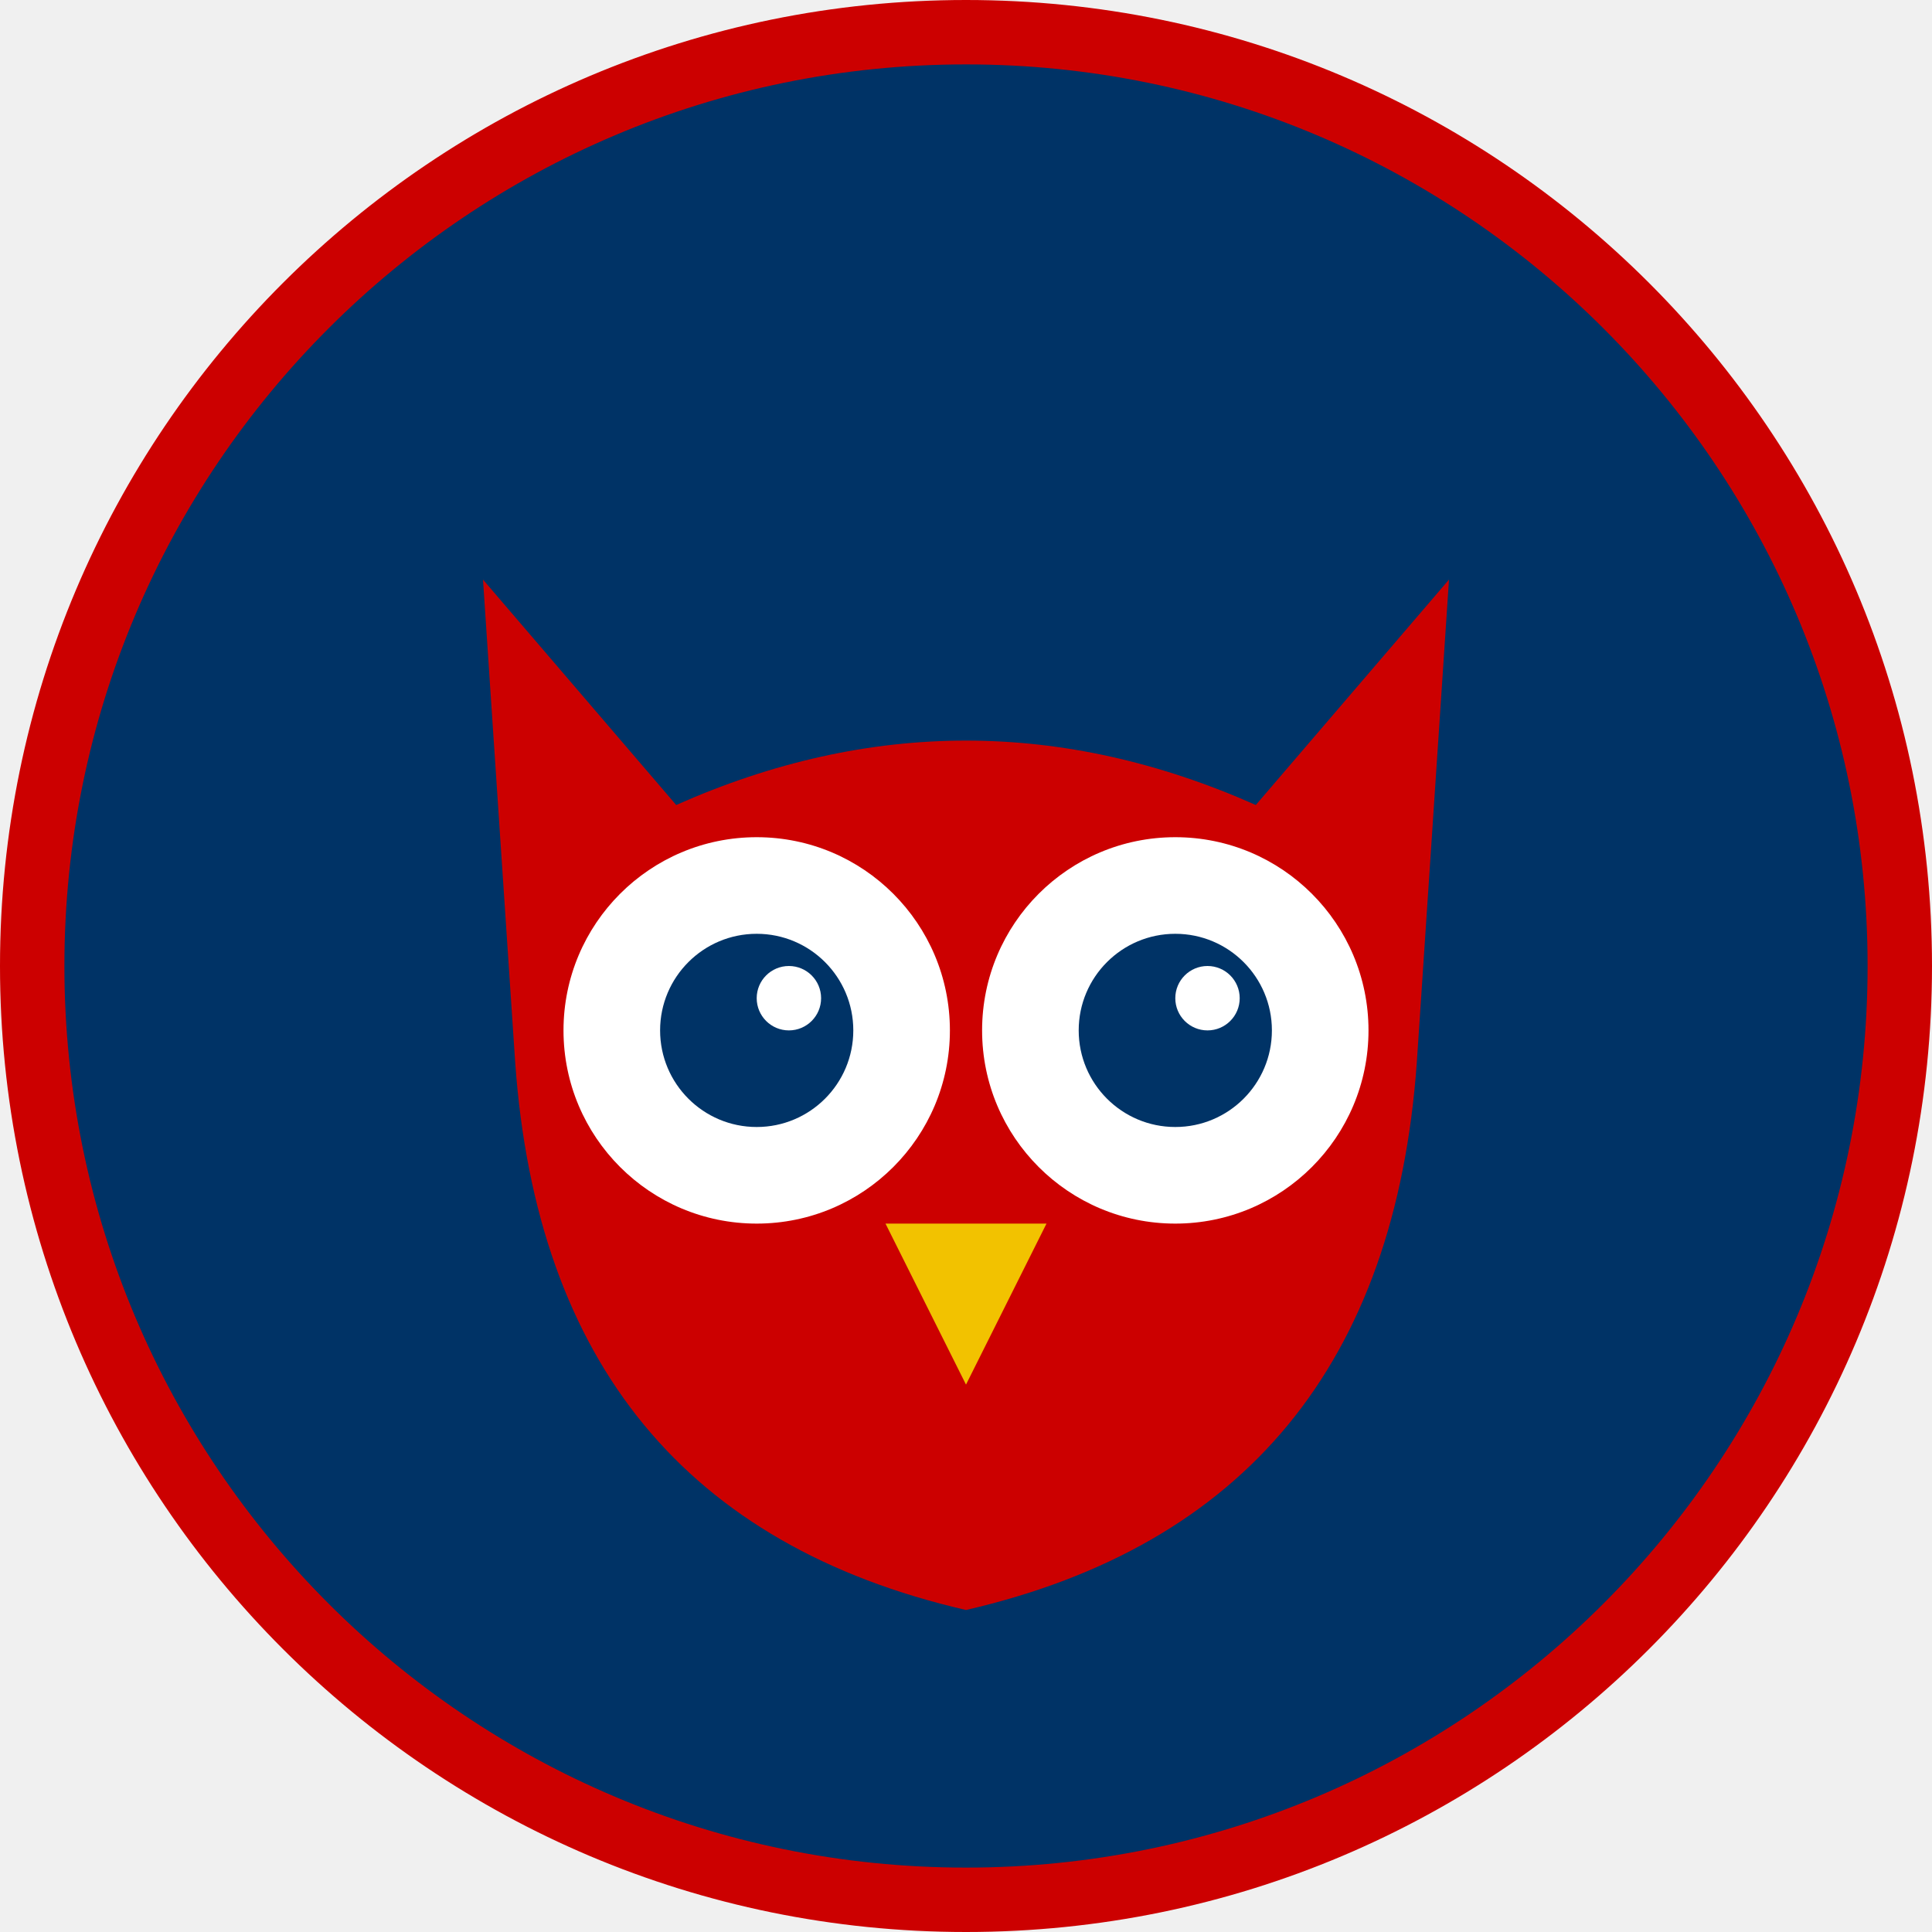
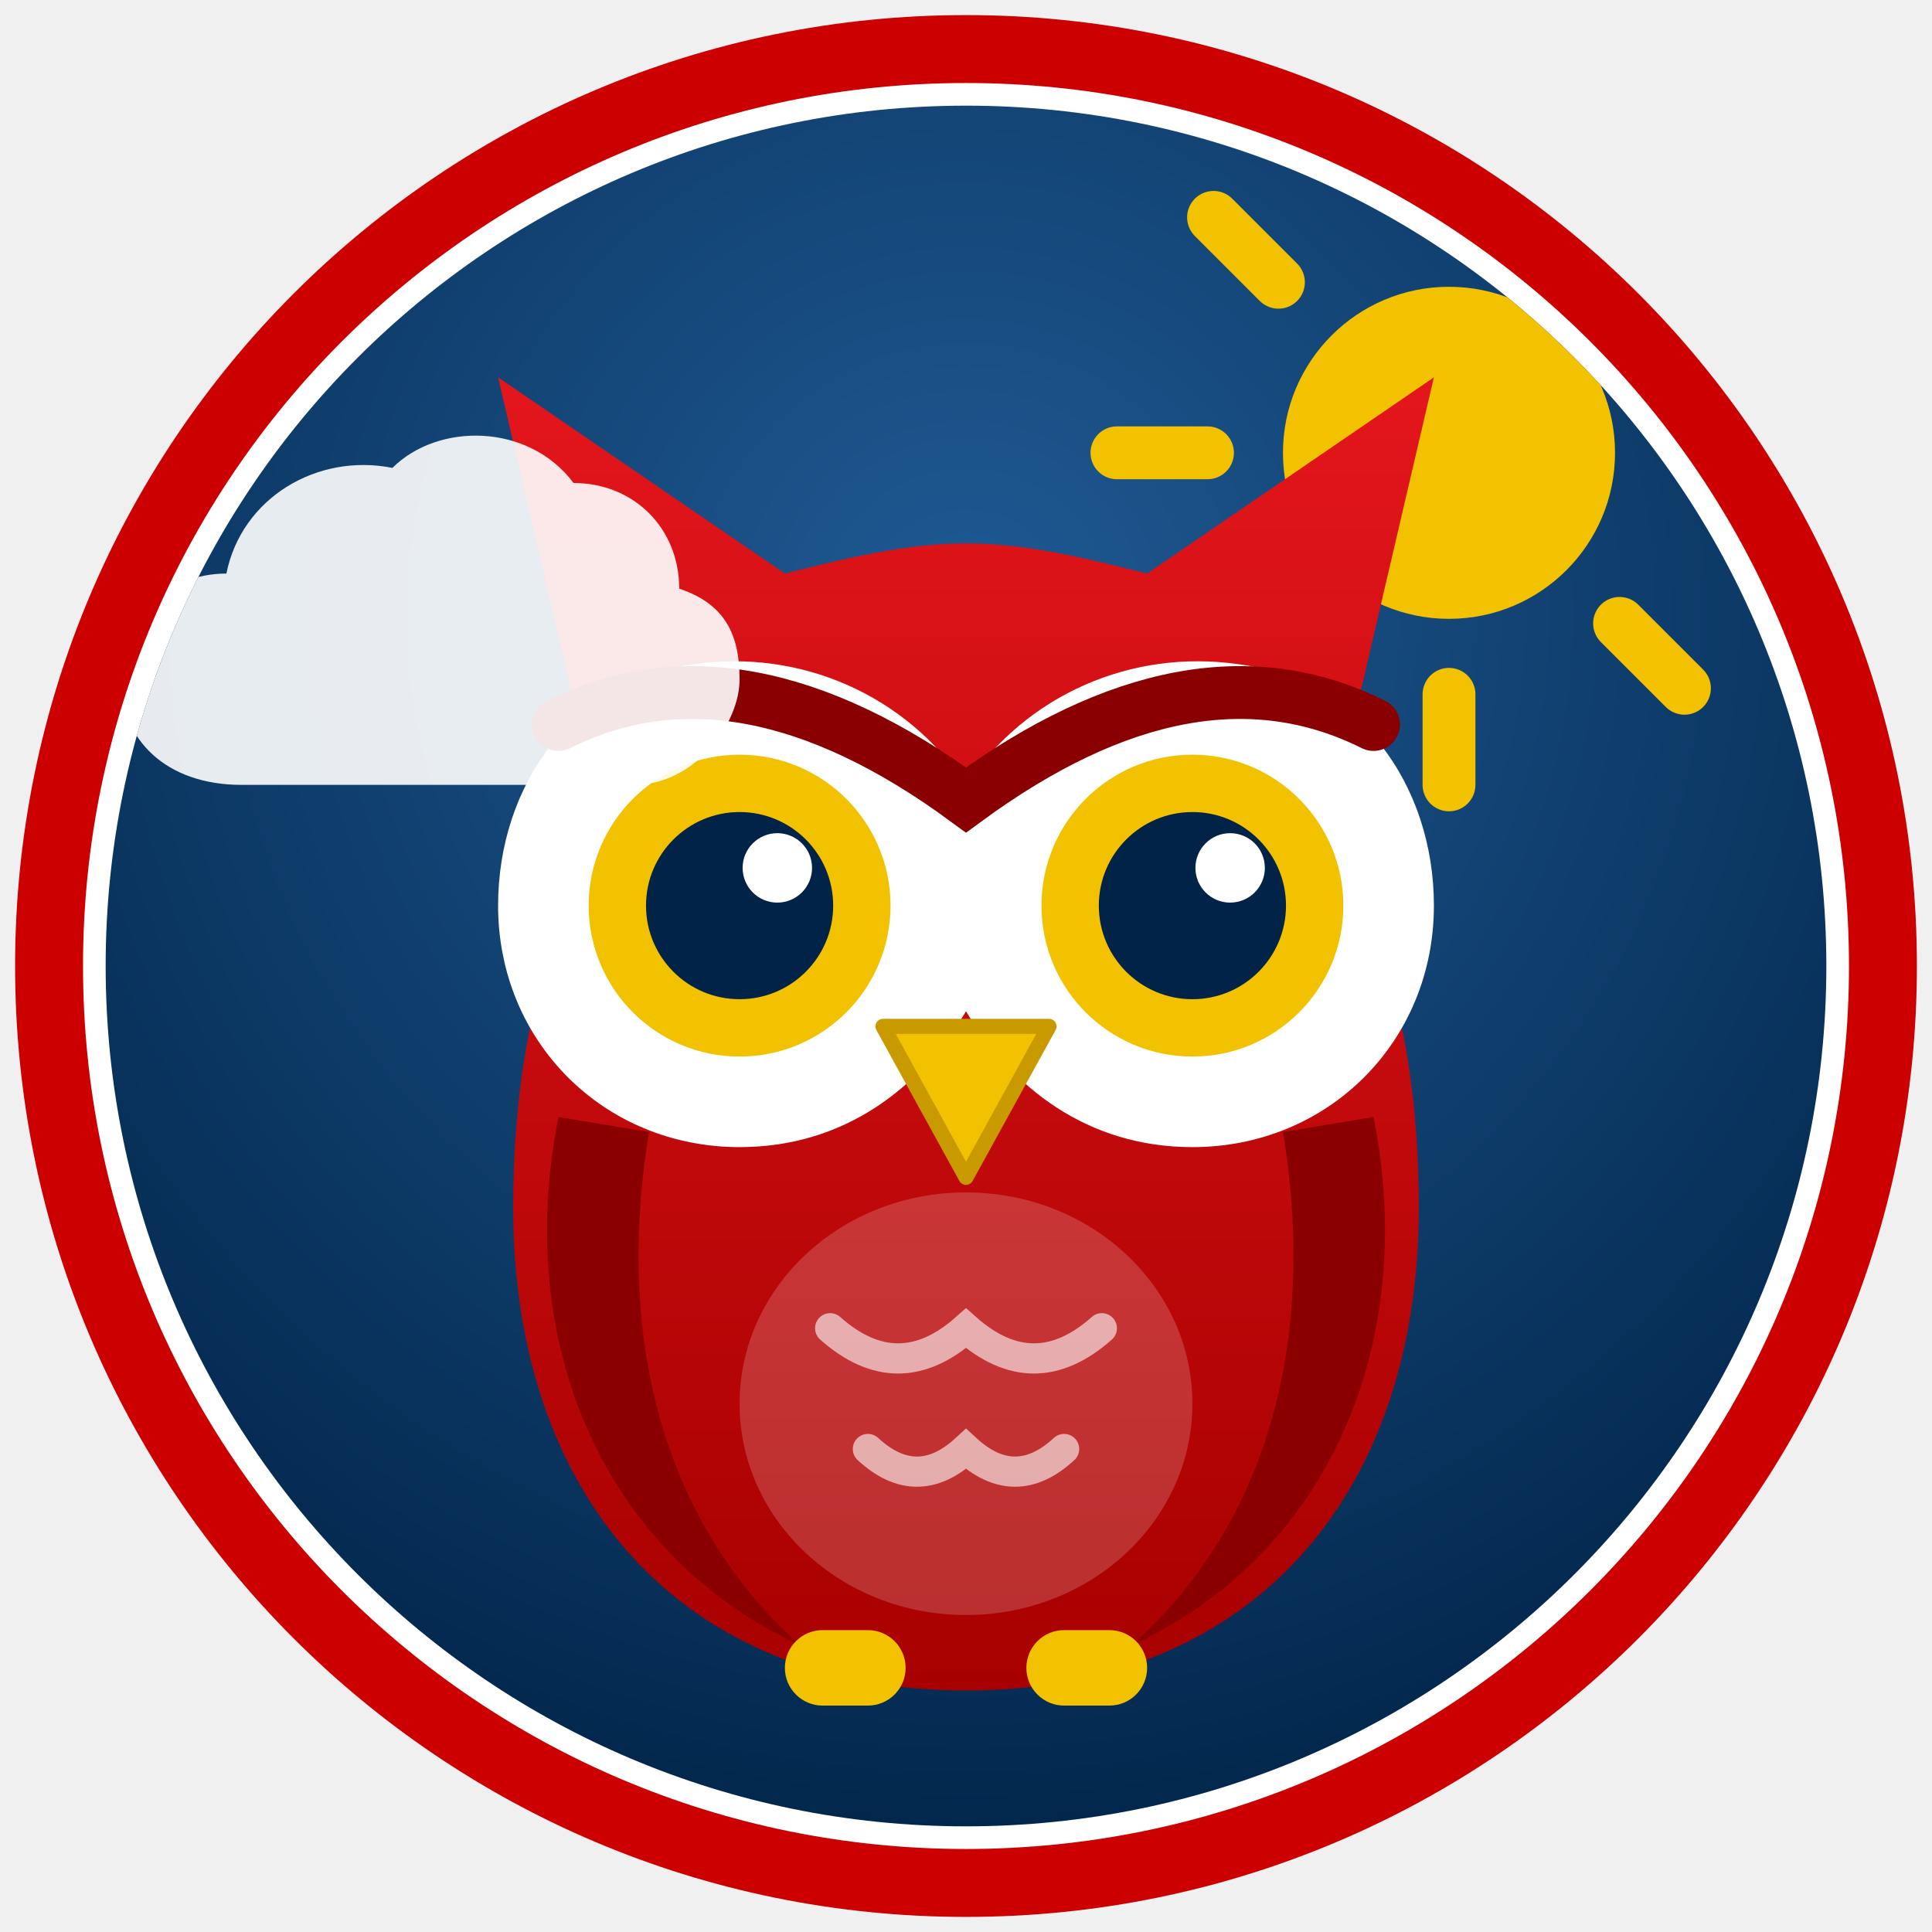
- <svg xmlns="http://www.w3.org/2000/svg" viewBox="0 0 120 120" role="img" aria-label="FAU Owls">
-   <circle cx="60" cy="60" r="58" fill="#003366" stroke="#CC0000" stroke-width="4" />
-   <path d="M30 36 L42 50 Q60 42 78 50 L90 36 L88 66 Q86 94 60 100 Q34 94 32 66 Z" fill="#CC0000" />
-   <circle cx="47" cy="64" r="12" fill="#fff" />
-   <circle cx="73" cy="64" r="12" fill="#fff" />
-   <circle cx="47" cy="64" r="6" fill="#003366" />
-   <circle cx="73" cy="64" r="6" fill="#003366" />
-   <circle cx="49" cy="62" r="2" fill="#fff" />
-   <circle cx="75" cy="62" r="2" fill="#fff" />
-   <path d="M55 76 L65 76 L60 86 Z" fill="#F2C200" />
+ <svg xmlns="http://www.w3.org/2000/svg" viewBox="0 0 128 128" role="img" aria-label="FAU Owl Weather logo">
+   <defs>
+     <radialGradient id="sky" cx="50%" cy="30%" r="75%">
+       <stop offset="0" stop-color="#1f5a94" />
+       <stop offset="1" stop-color="#002347" />
+     </radialGradient>
+     <linearGradient id="feathers" x1="0" y1="0" x2="0" y2="1">
+       <stop offset="0" stop-color="#e3161b" />
+       <stop offset="1" stop-color="#a80000" />
+     </linearGradient>
+     <clipPath id="badge">
+       <circle cx="64" cy="64" r="57" />
+     </clipPath>
+   </defs>
+   <circle cx="64" cy="64" r="63" fill="#cc0000" />
+   <circle cx="64" cy="64" r="58.5" fill="#ffffff" />
+   <circle cx="64" cy="64" r="57" fill="url(#sky)" />
+   <g clip-path="url(#badge)">
+     <g transform="translate(96 30)" fill="#f2c200">
+       <circle r="11" />
+       <g stroke="#f2c200" stroke-width="3.5" stroke-linecap="round">
+         <path d="M0-16v-6M0 16v6M-16 0h-6M16 0h6M11.3-11.3l4.3-4.3M-11.3 11.3l-4.3 4.3M11.3 11.3l4.3 4.3M-11.3-11.3l-4.3-4.3" />
+       </g>
+     </g>
+     <path d="M64 112c-19 0-30-13-30-32 0-10 2-18 6-25L33 25l19 13c4-1 8-2 12-2s8 1 12 2l19-13-7 30c4 7 6 15 6 25 0 19-11 32-30 32z" fill="url(#feathers)" />
+     <path d="M37 74c-3 15 3 29 16 35-10-9-12-22-10-34z" fill="#8a0000" />
+     <path d="M91 74c3 15-3 29-16 35 10-9 12-22 10-34z" fill="#8a0000" />
+     <ellipse cx="64" cy="93" rx="15" ry="14" fill="#ffffff" opacity="0.18" />
+     <g fill="none" stroke="#ffffff" stroke-opacity="0.6" stroke-width="2" stroke-linecap="round">
+       <path d="M55 88q4.5 4 9 0q4.5 4 9 0" />
+       <path d="M57.5 96q3.25 3 6.5 0q3.25 3 6.5 0" />
+     </g>
+     <path d="M64 52c-4-6-11-9-18-8-8 1-13 8-13 16 0 9 7 16 16 16 7 0 12-4 15-9 3 5 8 9 15 9 9 0 16-7 16-16 0-8-5-15-13-16-7-1-14 2-18 8z" fill="#ffffff" />
+     <circle cx="49" cy="60" r="10" fill="#f2c200" />
+     <circle cx="79" cy="60" r="10" fill="#f2c200" />
+     <circle cx="49" cy="60" r="6.2" fill="#002347" />
+     <circle cx="79" cy="60" r="6.2" fill="#002347" />
+     <circle cx="51.5" cy="57.5" r="2.3" fill="#ffffff" />
+     <circle cx="81.5" cy="57.5" r="2.3" fill="#ffffff" />
+     <path d="M37 48q12-6 27 5q15-11 27-5" fill="none" stroke="#8a0000" stroke-width="3.5" stroke-linecap="round" />
+     <path d="M58.5 68h11l-5.5 10z" fill="#f2c200" stroke="#c99a00" stroke-width="1" stroke-linejoin="round" />
+     <g fill="#f2c200">
+       <rect x="52" y="108" width="8" height="5" rx="2.5" />
+       <rect x="68" y="108" width="8" height="5" rx="2.5" />
+     </g>
+     <path transform="translate(10 8)" d="M6 44c-5 0-8-3-8-7s3-7 7-7c1-5 6-8 11-7 3-3 9-3 12 1 4 0 7 3 7 7 3 1 4 3 4 6s-3 7-7 7z" fill="#ffffff" opacity="0.9" />
+   </g>
</svg>
